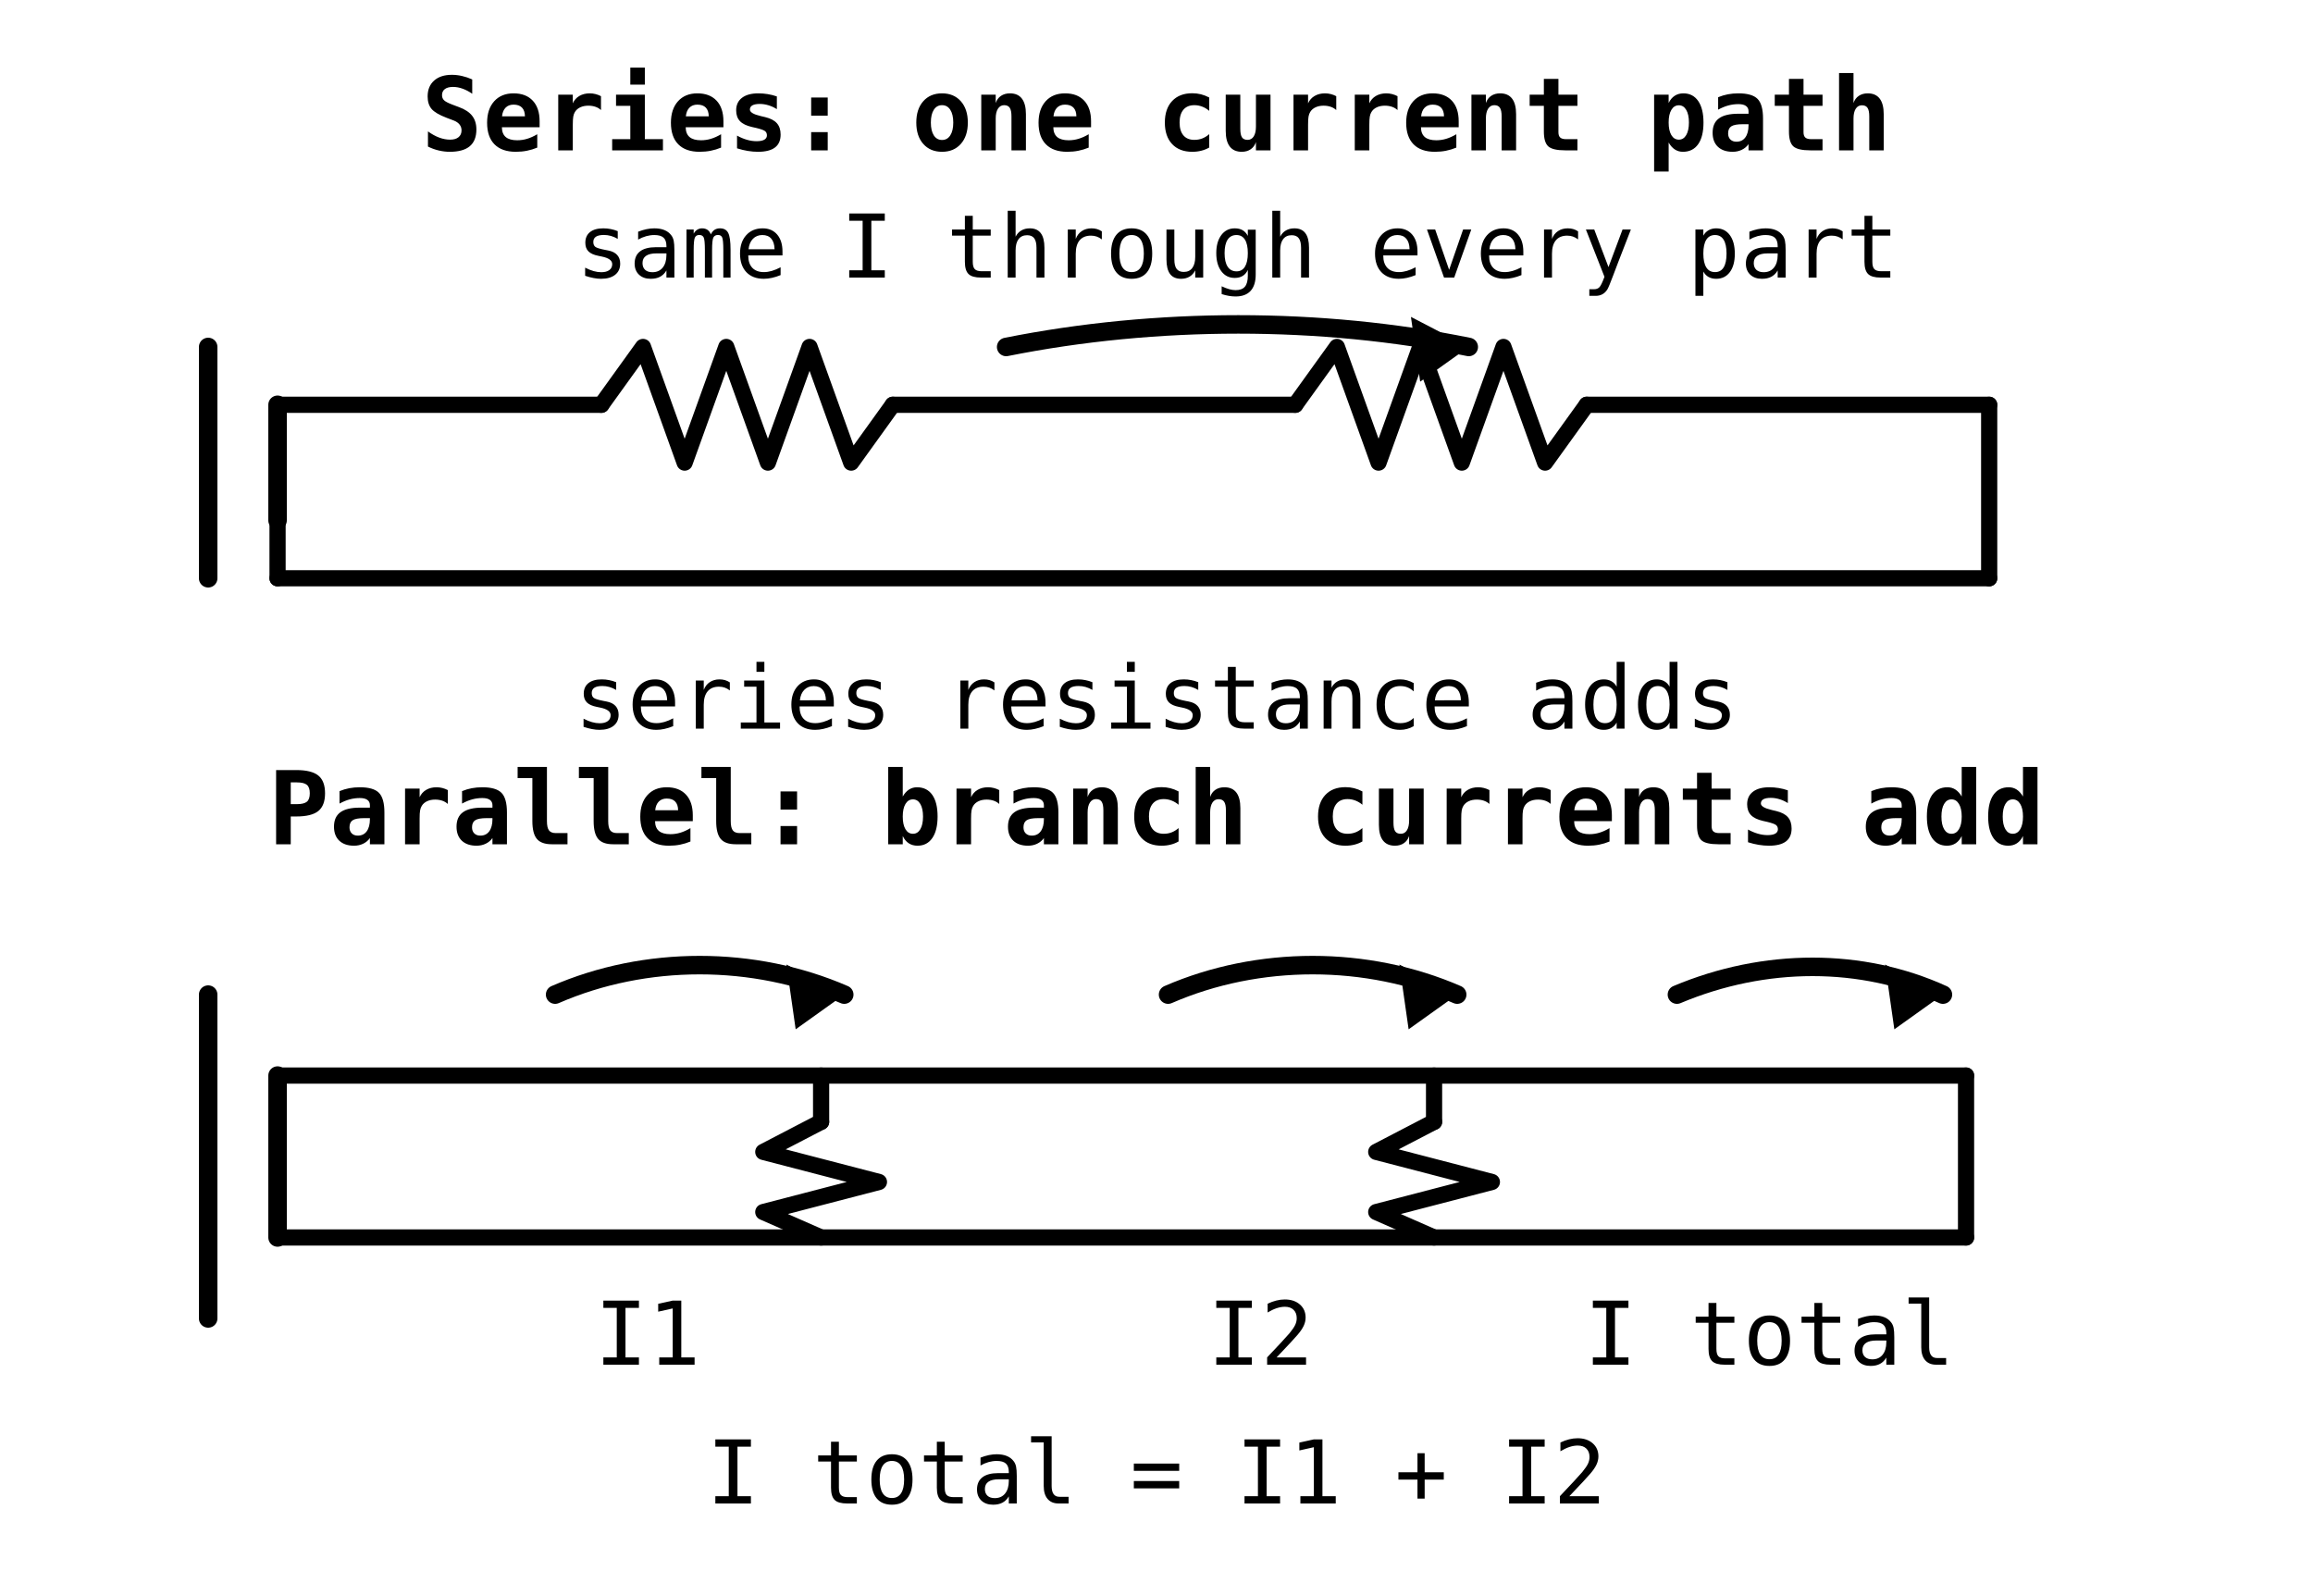
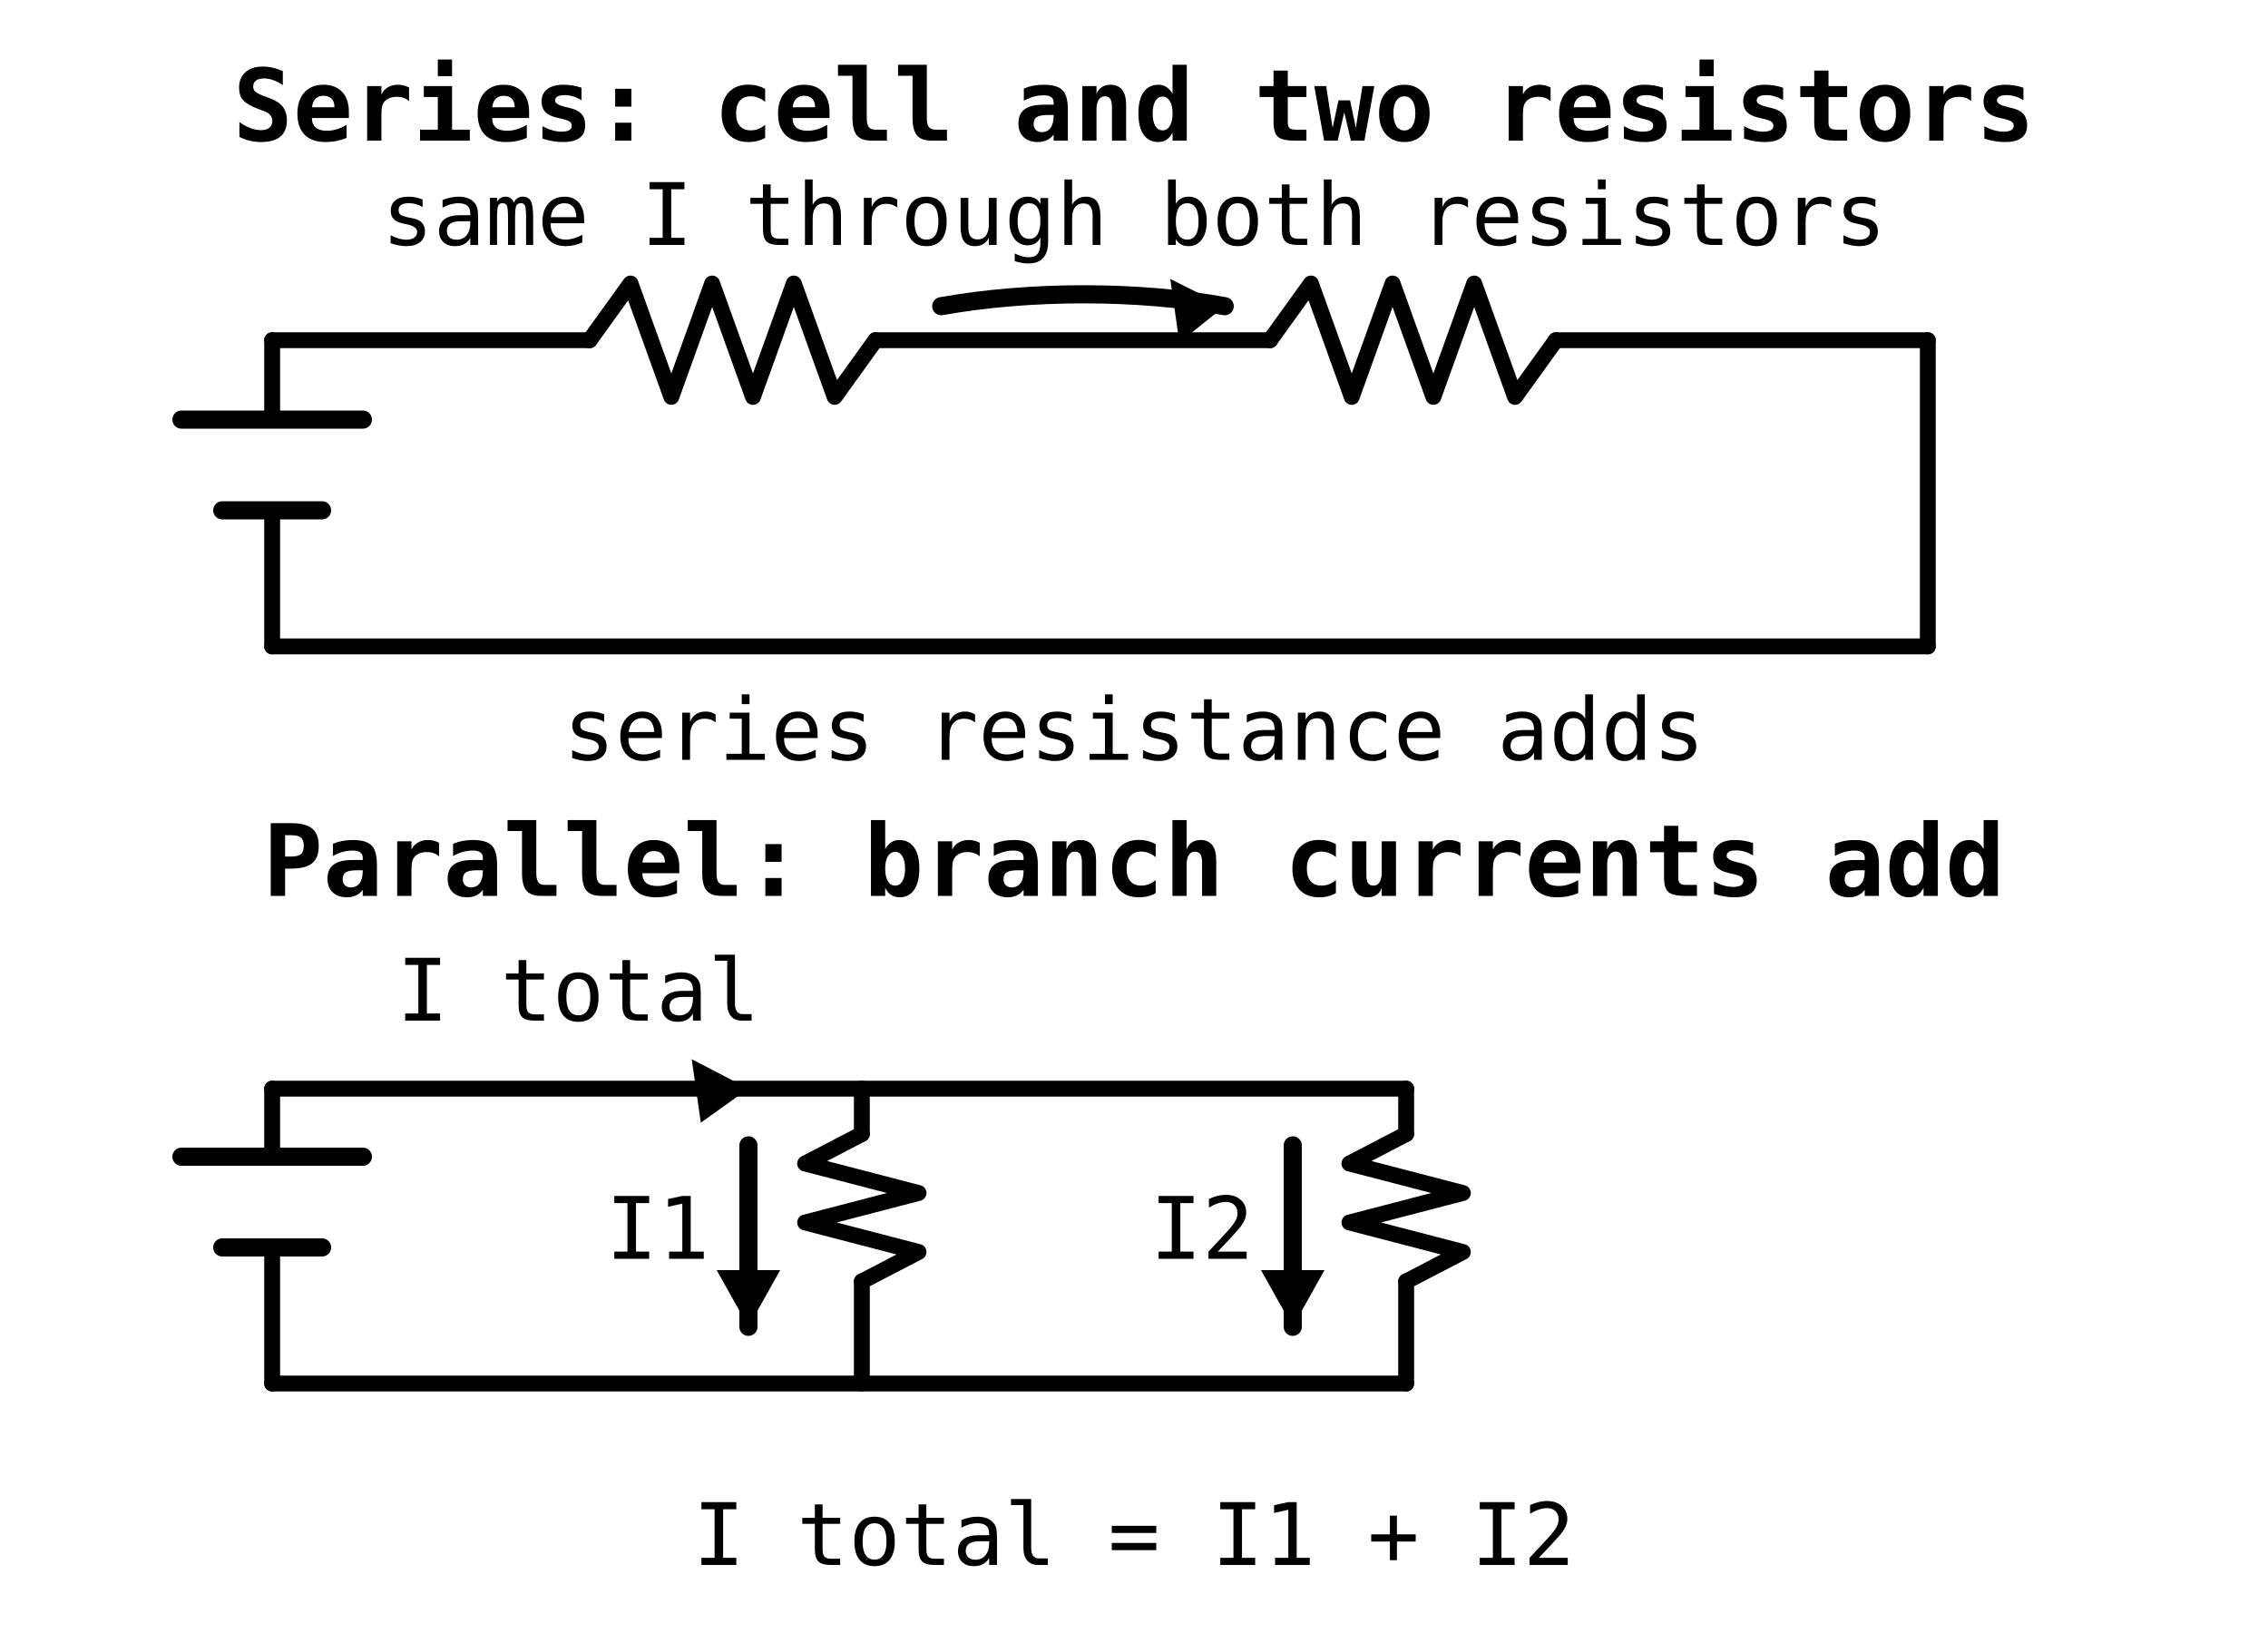
- <svg xmlns="http://www.w3.org/2000/svg" id="series-parallel-current-paths" viewBox="0 0 1000 690" role="img">
+ <svg xmlns="http://www.w3.org/2000/svg" id="series-parallel-current-paths" viewBox="0 0 1000 720" role="img">
  <g fill="none" stroke="currentColor" stroke-linecap="round" stroke-linejoin="round">
-     <line x1="90" y1="150" x2="90" y2="250" stroke-width="8" />
-     <line x1="120" y1="175" x2="120" y2="225" stroke-width="8" />
-     <line x1="120" y1="175" x2="260" y2="175" stroke-width="7" />
-     <polyline points="260 175 278 150 296 200 314 150 332 200 350 150 368 200 386 175" stroke-width="7" />
-     <line x1="386" y1="175" x2="560" y2="175" stroke-width="7" />
-     <polyline points="560 175 578 150 596 200 614 150 632 200 650 150 668 200 686 175" stroke-width="7" />
-     <line x1="686" y1="175" x2="860" y2="175" stroke-width="7" />
-     <line x1="860" y1="175" x2="860" y2="250" stroke-width="7" />
-     <line x1="860" y1="250" x2="120" y2="250" stroke-width="7" />
-     <line x1="120" y1="250" x2="120" y2="225" stroke-width="7" />
-     <path d="M435 150 C500 137 571 137 635 150" stroke-width="8" />
-     <line x1="90" y1="430" x2="90" y2="570" stroke-width="8" />
-     <line x1="120" y1="465" x2="120" y2="535" stroke-width="8" />
-     <line x1="120" y1="465" x2="850" y2="465" stroke-width="7" />
-     <line x1="120" y1="535" x2="850" y2="535" stroke-width="7" />
-     <line x1="850" y1="465" x2="850" y2="535" stroke-width="7" />
-     <line x1="355" y1="465" x2="355" y2="485" stroke-width="7" />
-     <polyline points="355 485 330 498 380 511 330 524 355 535" stroke-width="7" />
-     <line x1="620" y1="465" x2="620" y2="485" stroke-width="7" />
-     <polyline points="620 485 595 498 645 511 595 524 620 535" stroke-width="7" />
-     <path d="M240 430 C279 413 326 413 365 430" stroke-width="8" />
-     <path d="M505 430 C544 413 591 413 630 430" stroke-width="8" />
-     <path d="M725 430 C763 414 805 414 840 430" stroke-width="8" />
+     <line x1="120" y1="150" x2="120" y2="185" stroke-width="7" />
+     <line x1="80" y1="185" x2="160" y2="185" stroke-width="8" />
+     <line x1="98" y1="225" x2="142" y2="225" stroke-width="8" />
+     <line x1="120" y1="225" x2="120" y2="285" stroke-width="7" />
+     <line x1="120" y1="150" x2="260" y2="150" stroke-width="7" />
+     <polyline points="260 150 278 125 296 175 314 125 332 175 350 125 368 175 386 150" stroke-width="7" />
+     <line x1="386" y1="150" x2="560" y2="150" stroke-width="7" />
+     <polyline points="560 150 578 125 596 175 614 125 632 175 650 125 668 175 686 150" stroke-width="7" />
+     <line x1="686" y1="150" x2="850" y2="150" stroke-width="7" />
+     <line x1="850" y1="150" x2="850" y2="285" stroke-width="7" />
+     <line x1="850" y1="285" x2="120" y2="285" stroke-width="7" />
+     <path d="M415 135 C454 128 502 128 540 135" stroke-width="8" />
+     <line x1="120" y1="480" x2="120" y2="510" stroke-width="7" />
+     <line x1="80" y1="510" x2="160" y2="510" stroke-width="8" />
+     <line x1="98" y1="550" x2="142" y2="550" stroke-width="8" />
+     <line x1="120" y1="550" x2="120" y2="610" stroke-width="7" />
+     <line x1="120" y1="480" x2="620" y2="480" stroke-width="7" />
+     <line x1="120" y1="610" x2="620" y2="610" stroke-width="7" />
+     <line x1="380" y1="480" x2="380" y2="500" stroke-width="7" />
+     <polyline points="380 500 355 513 405 526 355 539 405 552 380 565" stroke-width="7" />
+     <line x1="380" y1="565" x2="380" y2="610" stroke-width="7" />
+     <line x1="620" y1="480" x2="620" y2="500" stroke-width="7" />
+     <polyline points="620 500 595 513 645 526 595 539 645 552 620 565" stroke-width="7" />
+     <line x1="620" y1="565" x2="620" y2="610" stroke-width="7" />
+     <line x1="330" y1="505" x2="330" y2="585" stroke-width="8" />
+     <line x1="570" y1="505" x2="570" y2="585" stroke-width="8" />
  </g>
  <g fill="currentColor">
-     <polygon points="635 150 610 137 614 165" />
-     <polygon points="365 430 340 417 344 445" />
-     <polygon points="630 430 605 417 609 445" />
-     <polygon points="840 430 815 417 819 445" />
+     <polygon points="540 135 516 123 520 151" />
+     <polygon points="330 480 305 467 309 495" />
+     <polygon points="330 585 316 560 344 560" />
+     <polygon points="570 585 556 560 584 560" />
  </g>
  <g fill="currentColor" font-family="ui-monospace, SFMono-Regular, Menlo, Consolas, monospace" text-anchor="middle">
-     <text x="500" y="65" font-size="44" font-weight="700">Series: one current path</text>
-     <text x="535" y="120" font-size="38">same I through every part</text>
-     <text x="500" y="315" font-size="38">series resistance adds</text>
-     <text x="500" y="365" font-size="44" font-weight="700">Parallel: branch currents add</text>
-     <text x="280" y="590" font-size="38">I1</text>
-     <text x="545" y="590" font-size="38">I2</text>
-     <text x="765" y="590" font-size="38">I total</text>
-     <text x="500" y="650" font-size="38">I total = I1 + I2</text>
+     <text x="500" y="62" font-size="44" font-weight="700">Series: cell and two resistors</text>
+     <text x="500" y="108" font-size="38">same I through both resistors</text>
+     <text x="500" y="335" font-size="38">series resistance adds</text>
+     <text x="500" y="395" font-size="44" font-weight="700">Parallel: branch currents add</text>
+     <text x="255" y="450" font-size="38">I total</text>
+     <text x="290" y="555" font-size="38">I1</text>
+     <text x="530" y="555" font-size="38">I2</text>
+     <text x="500" y="690" font-size="38">I total = I1 + I2</text>
  </g>
</svg>
